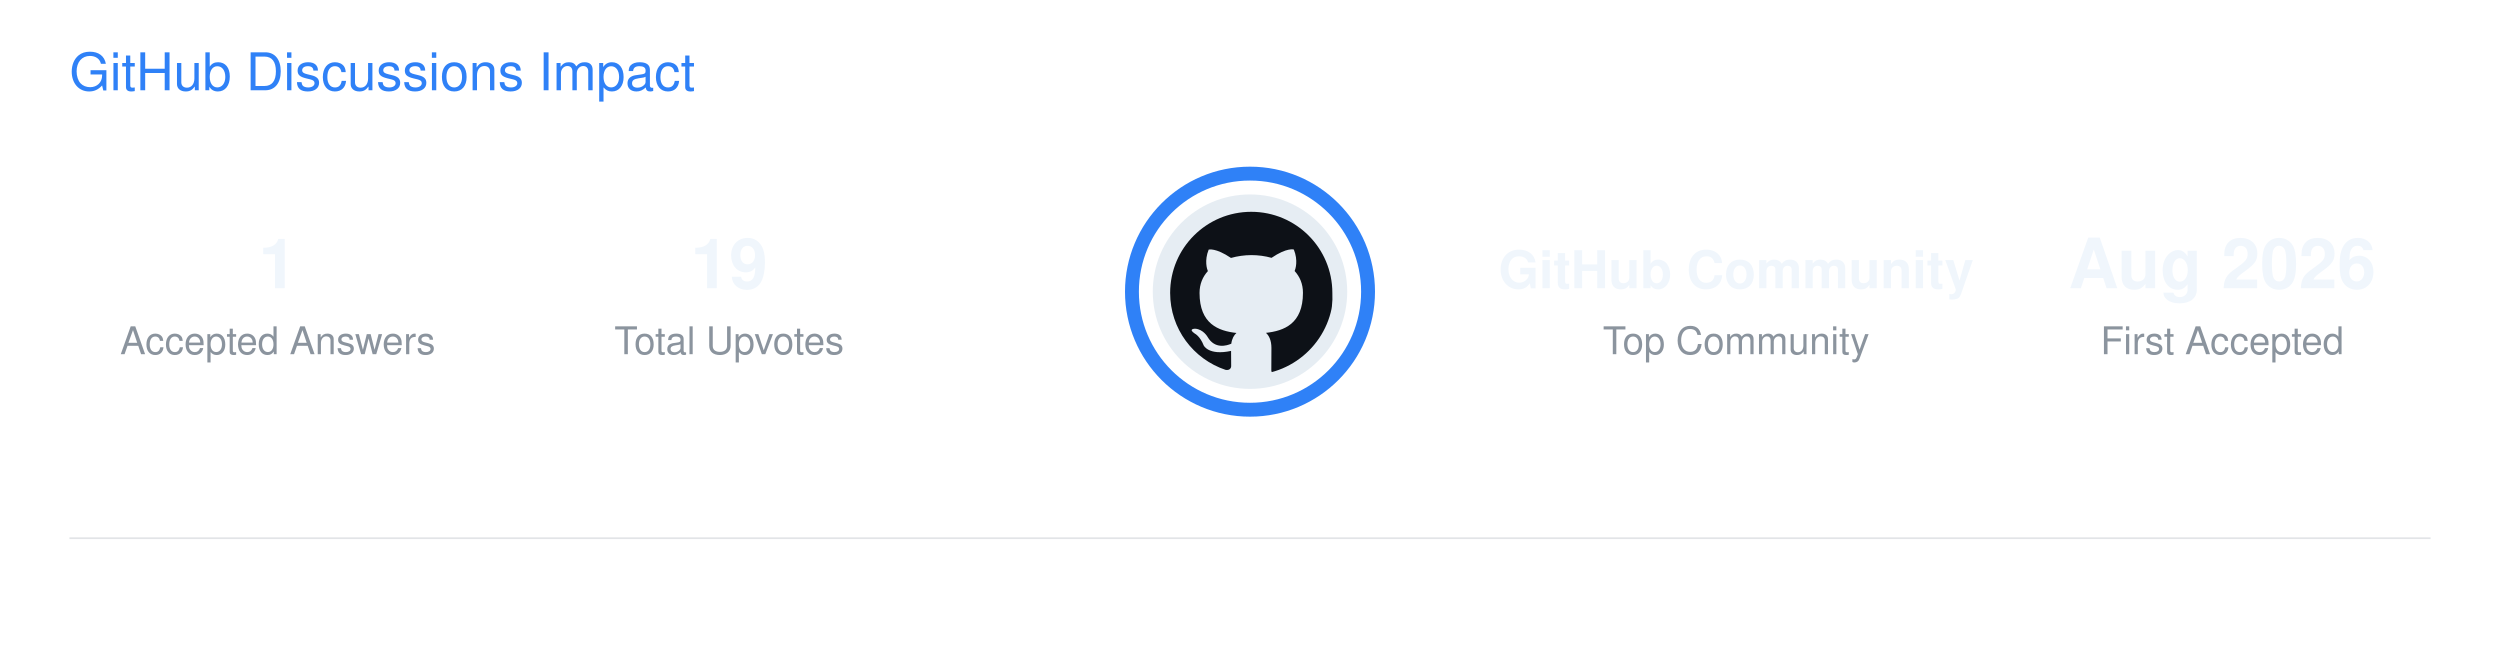
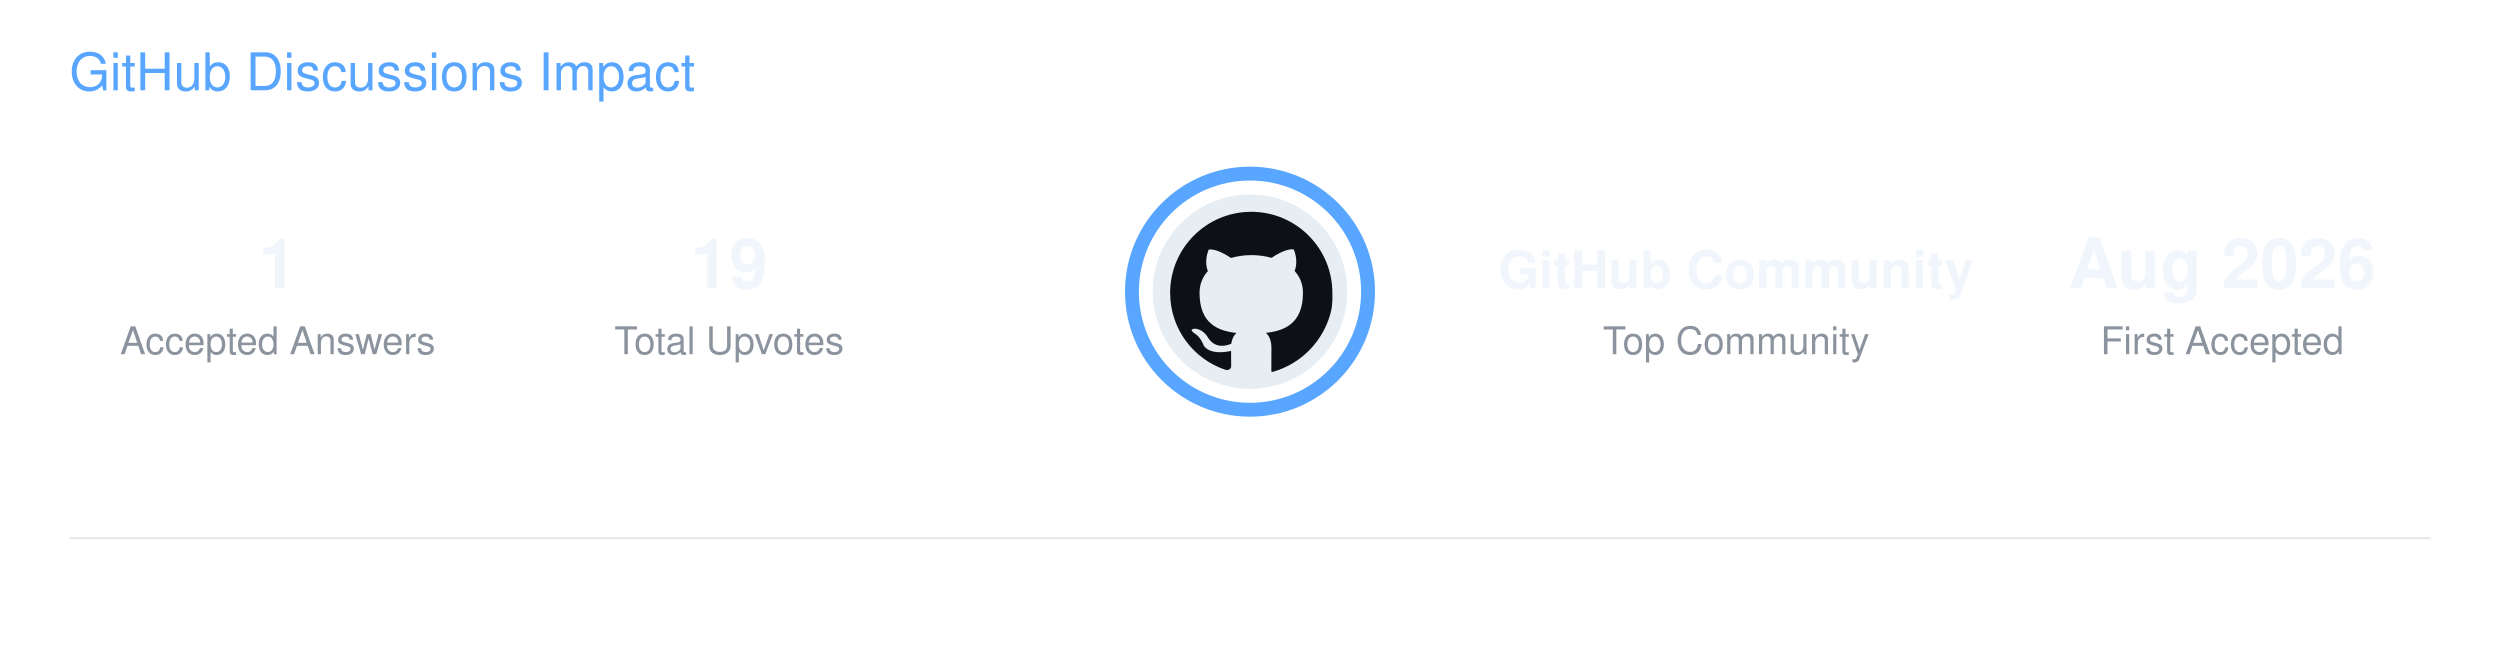
<svg xmlns="http://www.w3.org/2000/svg" width="720" height="190" viewBox="0 0 720 190" role="img" aria-labelledby="title description">
  <defs>
    <clipPath id="octocat-clip">
      <circle cx="0" cy="0" r="24" />
    </clipPath>
  </defs>
  <style>

        .title {
            font-family:
                -apple-system,
                BlinkMacSystemFont,
                "Segoe UI",
                Helvetica,
                Arial,
                sans-serif;

            font-size: 15px;
            font-weight: 500;
-             fill: #2F81F7;
+             fill: #58A6FF;
        }

        .value {
            font-family:
                -apple-system,
                BlinkMacSystemFont,
                "Segoe UI",
                Helvetica,
                Arial,
                sans-serif;

            font-size: 20px;
            font-weight: 600;
            fill: #F0F6FC;
        }

        .label {
            font-family:
                -apple-system,
                BlinkMacSystemFont,
                "Segoe UI",
                Helvetica,
                Arial,
                sans-serif;

            font-size: 11px;
            font-weight: 400;
            fill: #8B949E;
        }

        .community {
            font-family:
                -apple-system,
                BlinkMacSystemFont,
                "Segoe UI",
                Helvetica,
                Arial,
                sans-serif;

            font-size: 15px;
            font-weight: 600;
            fill: #F0F6FC;
        }

    </style>
  <text x="20" y="26" class="title">
        GitHub Discussions Impact
    </text>
  <text x="80" y="83" text-anchor="middle" class="value">
        1
    </text>
  <text x="80" y="102" text-anchor="middle" class="label">
        Accepted Answers
    </text>
  <text x="210" y="83" text-anchor="middle" class="value">
        19
    </text>
  <text x="210" y="102" text-anchor="middle" class="label">
        Total Upvotes
    </text>
  <g transform="translate(360 84)">
-     <circle cx="0" cy="0" r="34" fill="none" stroke="#2F81F7" stroke-width="4" />
+     <circle cx="0" cy="0" r="34" fill="none" stroke="#58A6FF" stroke-width="4" />
    <circle cx="0" cy="0" r="28" fill="#E6EDF3" />
    <g clip-path="url(#octocat-clip)">
      <g transform="translate(-23.0 -23.0) scale(2.92)" fill="#0D1117">
        <path d="                     M8 0                     C3.58 0 0 3.58 0 8                     c0 3.54 2.29 6.53 5.47 7.59                     .4.07.55-.17.55-.38                     0-.19-.01-.82-.01-1.49                     C3.78 14.2 3.31 13.18 3.31 13.18                     c-.36-.92-.88-1.17-.88-1.17                     -.72-.49.05-.48.05-.48                     .8.06 1.22.82 1.22.82                     .71 1.21 1.87.86 2.33.66                     .07-.52.28-.86.51-1.06                     -1.78-.2-3.64-.89-3.64-3.95                     0-.87.31-1.59.82-2.15                     -.08-.2-.36-1.02.08-2.12                     0 0 .67-.21 2.2.82                     A7.65 7.65 0 0 1 8 4.27                     c.68 0 1.36.09 2 .27                     1.53-1.04 2.2-.82 2.2-.82                     .44 1.1.16 1.92.08 2.12                     .51.56.82 1.27.82 2.15                     0 3.07-1.87 3.75-3.65 3.95                     .29.25.54.73.54 1.48                     0 1.07-.01 1.93-.01 2.2                     0 .21.15.46.55.38                     A8.013 8.013 0 0 0 16 8                     c0-4.42-3.58-8-8-8                     z                 " />
      </g>
    </g>
  </g>
  <text x="500" y="83" text-anchor="middle" class="community">
        GitHub Community
    </text>
  <text x="500" y="102" text-anchor="middle" class="label">
        Top Community
    </text>
  <text x="640" y="83" text-anchor="middle" class="value">
        Aug 2026
    </text>
  <text x="640" y="102" text-anchor="middle" class="label">
        First Accepted
    </text>
  <line x1="20" y1="155" x2="700" y2="155" stroke="#8B949E" stroke-width="0.5" opacity="0.25" />
</svg>
